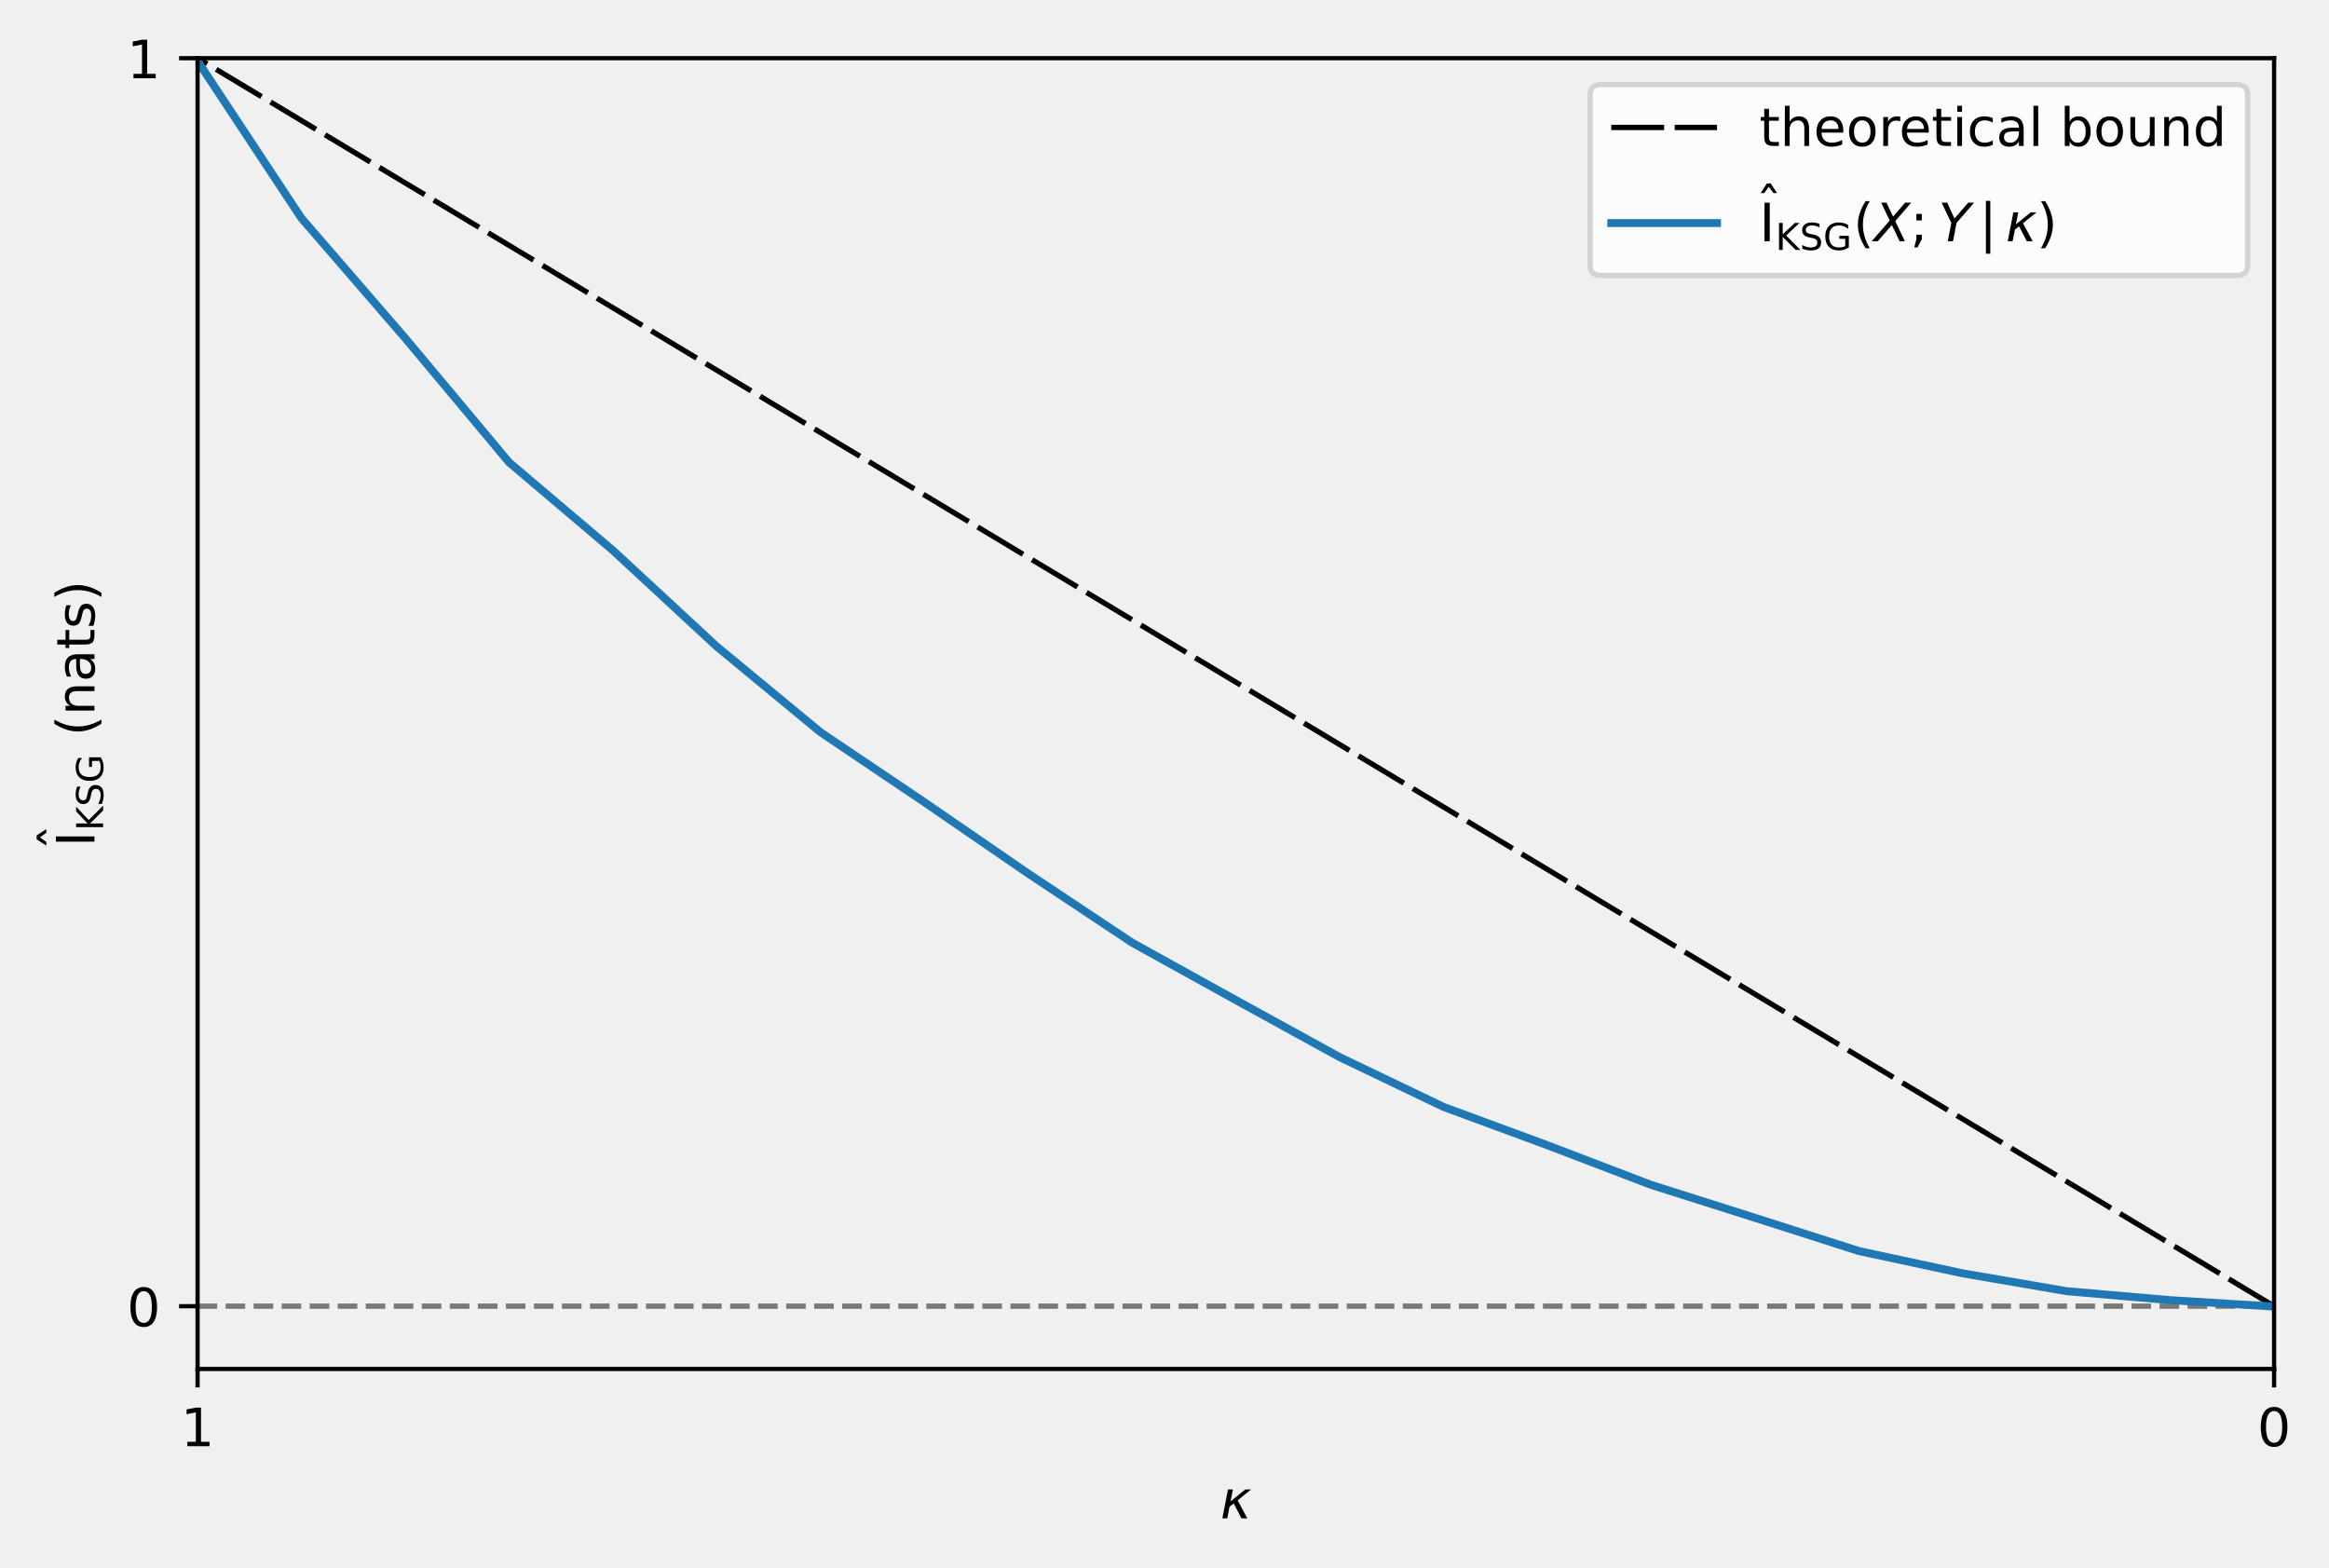
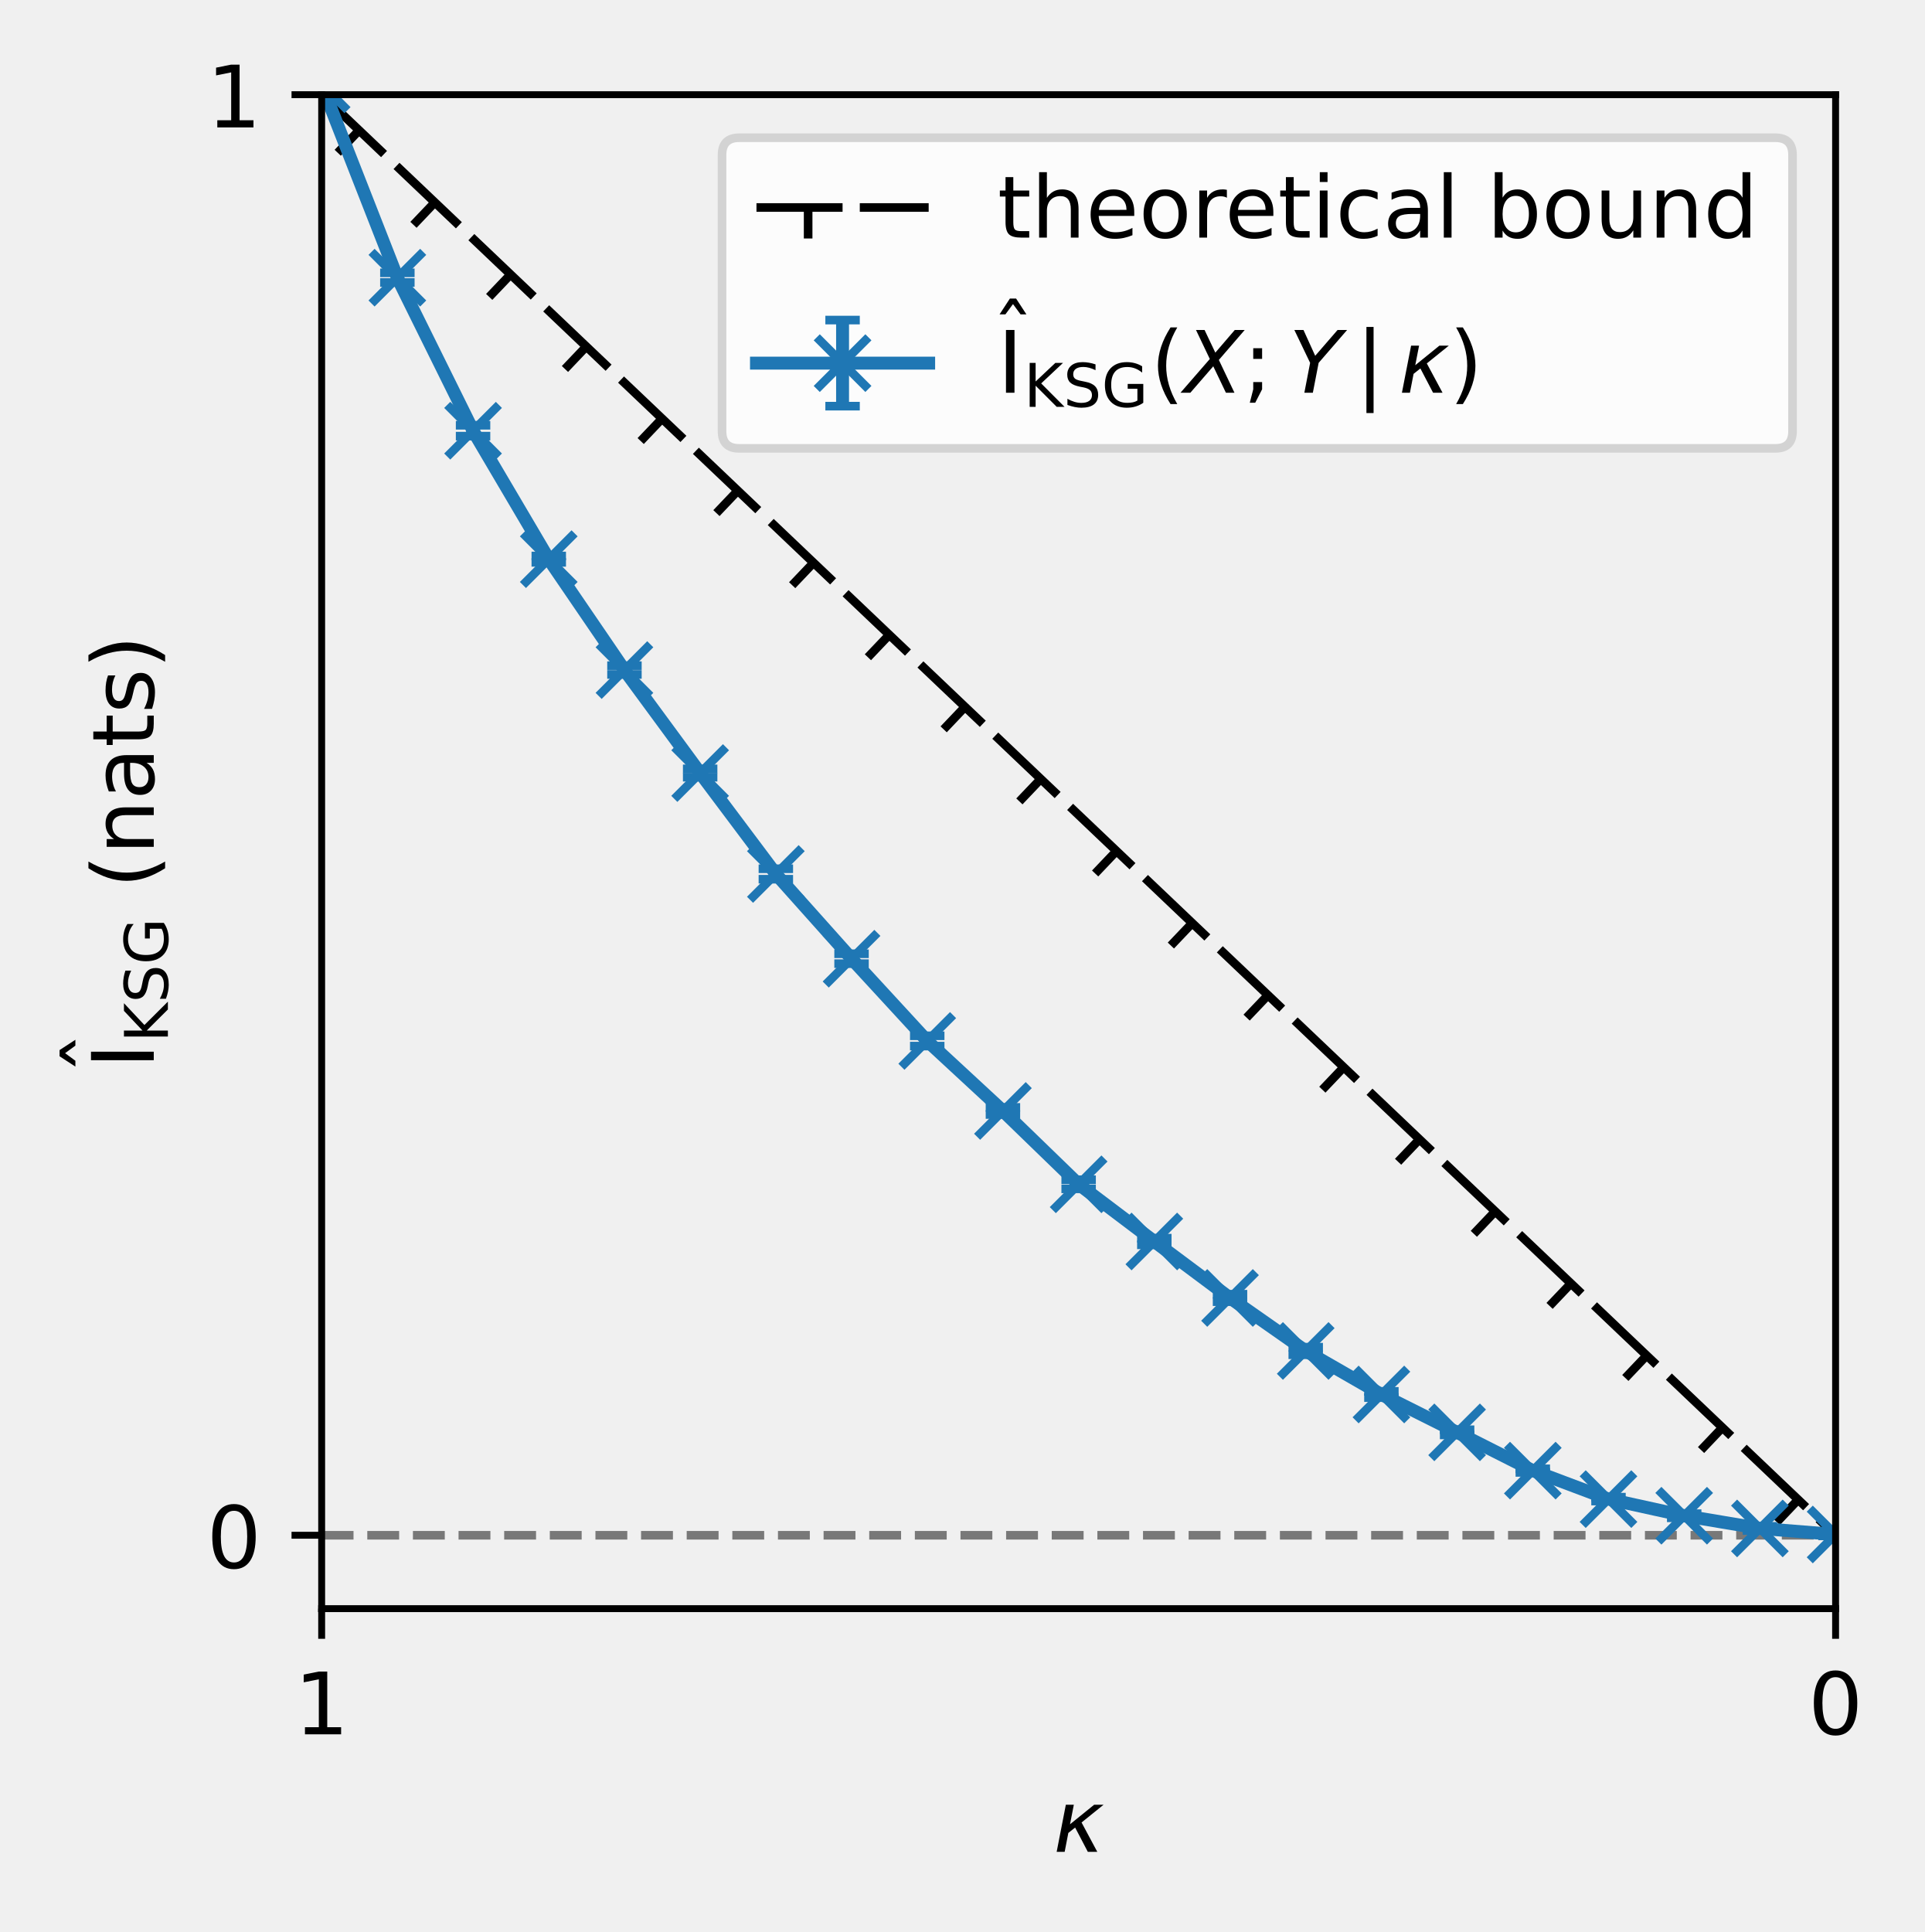
- <svg xmlns="http://www.w3.org/2000/svg" xmlns:xlink="http://www.w3.org/1999/xlink" width="440.4pt" height="296.4pt" viewBox="0 0 440.4 296.4" version="1.1">
+ <svg xmlns="http://www.w3.org/2000/svg" xmlns:xlink="http://www.w3.org/1999/xlink" width="223.588pt" height="224.4pt" viewBox="0 0 223.588 224.4" version="1.1">
  <defs>
    <style type="text/css">*{stroke-linejoin: round; stroke-linecap: butt}</style>
  </defs>
  <g id="figure_1">
    <g id="patch_1">
-       <path d="M 0 296.4  L 440.4 296.4  L 440.4 0  L 0 0  L 0 296.4  z " style="fill: none" />
+       <path d="M 0 224.4  L 223.588 224.4  L 223.588 0  L 0 0  L 0 224.4  z " style="fill: none" />
    </g>
    <g id="axes_1">
      <g id="patch_2">
-         <path d="M 37.362 258.843  L 430.018 258.843  L 430.018 10.999  L 37.362 10.999  L 37.362 258.843  z " style="fill: none" />
+         <path d="M 37.362 186.843  L 213.207 186.843  L 213.207 10.999  L 37.362 10.999  L 37.362 186.843  z " style="fill: none" />
      </g>
      <g id="matplotlib.axis_1">
        <g id="xtick_1">
          <g id="line2d_1">
            <defs>
-               <path id="m4b35106833" d="M 0 0  L 0 3.5  " style="stroke: #000000; stroke-width: 0.8" />
+               <path id="mab0e63b0ef" d="M 0 0  L 0 3.5  " style="stroke: #000000; stroke-width: 0.8" />
            </defs>
            <g>
-               <use xlink:href="#m4b35106833" x="430.018" y="258.843" style="stroke: #000000; stroke-width: 0.8" />
+               <use xlink:href="#mab0e63b0ef" x="37.362" y="186.843" style="stroke: #000000; stroke-width: 0.8" />
            </g>
          </g>
          <g id="text_1">
-             <g transform="translate(426.837 273.4417) scale(0.1 -0.1)">
+             <g transform="translate(34.18125 201.4417) scale(0.1 -0.1)">
+               <defs>
+                 <path id="DejaVuSans-31" d="M 794 531  L 1825 531  L 1825 4091  L 703 3866  L 703 4441  L 1819 4666  L 2450 4666  L 2450 531  L 3481 531  L 3481 0  L 794 0  L 794 531  z " transform="scale(0.015625)" />
+               </defs>
+               <use xlink:href="#DejaVuSans-31" />
+             </g>
+           </g>
+         </g>
+         <g id="xtick_2">
+           <g id="line2d_2">
+             <g>
+               <use xlink:href="#mab0e63b0ef" x="213.207" y="186.843" style="stroke: #000000; stroke-width: 0.8" />
+             </g>
+           </g>
+           <g id="text_2">
+             <g transform="translate(210.0253 201.4417) scale(0.1 -0.1)">
              <defs>
                <path id="DejaVuSans-30" d="M 2034 4250  Q 1547 4250 1301 3770  Q 1056 3291 1056 2328  Q 1056 1369 1301 889  Q 1547 409 2034 409  Q 2525 409 2770 889  Q 3016 1369 3016 2328  Q 3016 3291 2770 3770  Q 2525 4250 2034 4250  z M 2034 4750  Q 2819 4750 3233 4129  Q 3647 3509 3647 2328  Q 3647 1150 3233 529  Q 2819 -91 2034 -91  Q 1250 -91 836 529  Q 422 1150 422 2328  Q 422 3509 836 4129  Q 1250 4750 2034 4750  z " transform="scale(0.015625)" />
              </defs>
              <use xlink:href="#DejaVuSans-30" />
            </g>
          </g>
        </g>
-         <g id="xtick_2">
-           <g id="line2d_2">
-             <g>
-               <use xlink:href="#m4b35106833" x="37.362" y="258.843" style="stroke: #000000; stroke-width: 0.8" />
-             </g>
-           </g>
-           <g id="text_2">
-             <g transform="translate(34.18125 273.4417) scale(0.1 -0.1)">
-               <defs>
-                 <path id="DejaVuSans-31" d="M 794 531  L 1825 531  L 1825 4091  L 703 3866  L 703 4441  L 1819 4666  L 2450 4666  L 2450 531  L 3481 531  L 3481 0  L 794 0  L 794 531  z " transform="scale(0.015625)" />
-               </defs>
-               <use xlink:href="#DejaVuSans-31" />
-             </g>
-           </g>
-         </g>
        <g id="text_3">
-           <g transform="translate(230.7404 287.1198) scale(0.1 -0.1)">
+           <g transform="translate(122.3345 215.1198) scale(0.1 -0.1)">
            <defs>
              <path id="DejaVuSans-Oblique-3ba" d="M 938 3500  L 1531 3500  L 1247 2047  L 3041 3500  L 3741 3500  L 2106 2181  L 3275 0  L 2572 0  L 1628 1806  L 1122 1403  L 850 0  L 256 0  L 938 3500  z " transform="scale(0.015625)" />
            </defs>
            <use xlink:href="#DejaVuSans-Oblique-3ba" transform="translate(0 0.3125)" />
          </g>
        </g>
      </g>
      <g id="matplotlib.axis_2">
        <g id="ytick_1">
          <g id="line2d_3">
            <defs>
-               <path id="mc353b135b5" d="M 0 0  L -3.5 0  " style="stroke: #000000; stroke-width: 0.8" />
+               <path id="m876c4b6054" d="M 0 0  L -3.5 0  " style="stroke: #000000; stroke-width: 0.8" />
            </defs>
            <g>
-               <use xlink:href="#mc353b135b5" x="37.362" y="246.973" style="stroke: #000000; stroke-width: 0.8" />
+               <use xlink:href="#m876c4b6054" x="37.362" y="178.319" style="stroke: #000000; stroke-width: 0.8" />
            </g>
          </g>
          <g id="text_4">
-             <g transform="translate(24 250.7718) scale(0.1 -0.1)">
+             <g transform="translate(24 182.1184) scale(0.1 -0.1)">
              <use xlink:href="#DejaVuSans-30" />
            </g>
          </g>
        </g>
        <g id="ytick_2">
          <g id="line2d_4">
            <g>
-               <use xlink:href="#mc353b135b5" x="37.362" y="10.999" style="stroke: #000000; stroke-width: 0.8" />
+               <use xlink:href="#m876c4b6054" x="37.362" y="10.999" style="stroke: #000000; stroke-width: 0.8" />
            </g>
          </g>
          <g id="text_5">
            <g transform="translate(24 14.79844) scale(0.1 -0.1)">
              <use xlink:href="#DejaVuSans-31" />
            </g>
          </g>
        </g>
        <g id="text_6">
-           <g transform="translate(17.92031 160.1212) rotate(-90) scale(0.1 -0.1)">
+           <g transform="translate(17.92031 124.1212) rotate(-90) scale(0.1 -0.1)">
            <defs>
              <path id="DejaVuSans-302" d="M -1831 5119  L -1369 5119  L -603 3944  L -1038 3944  L -1600 4709  L -2163 3944  L -2597 3944  L -1831 5119  z M -1600 3584  L -1600 3584  z " transform="scale(0.015625)" />
              <path id="DejaVuSans-49" d="M 628 4666  L 1259 4666  L 1259 0  L 628 0  L 628 4666  z " transform="scale(0.015625)" />
              <path id="DejaVuSans-4b" d="M 628 4666  L 1259 4666  L 1259 2694  L 3353 4666  L 4166 4666  L 1850 2491  L 4331 0  L 3500 0  L 1259 2247  L 1259 0  L 628 0  L 628 4666  z " transform="scale(0.015625)" />
              <path id="DejaVuSans-53" d="M 3425 4513  L 3425 3897  Q 3066 4069 2747 4153  Q 2428 4238 2131 4238  Q 1616 4238 1336 4038  Q 1056 3838 1056 3469  Q 1056 3159 1242 3001  Q 1428 2844 1947 2747  L 2328 2669  Q 3034 2534 3370 2195  Q 3706 1856 3706 1288  Q 3706 609 3251 259  Q 2797 -91 1919 -91  Q 1588 -91 1214 -16  Q 841 59 441 206  L 441 856  Q 825 641 1194 531  Q 1563 422 1919 422  Q 2459 422 2753 634  Q 3047 847 3047 1241  Q 3047 1584 2836 1778  Q 2625 1972 2144 2069  L 1759 2144  Q 1053 2284 737 2584  Q 422 2884 422 3419  Q 422 4038 858 4394  Q 1294 4750 2059 4750  Q 2388 4750 2728 4690  Q 3069 4631 3425 4513  z " transform="scale(0.015625)" />
              <path id="DejaVuSans-47" d="M 3809 666  L 3809 1919  L 2778 1919  L 2778 2438  L 4434 2438  L 4434 434  Q 4069 175 3628 42  Q 3188 -91 2688 -91  Q 1594 -91 976 548  Q 359 1188 359 2328  Q 359 3472 976 4111  Q 1594 4750 2688 4750  Q 3144 4750 3555 4637  Q 3966 4525 4313 4306  L 4313 3634  Q 3963 3931 3569 4081  Q 3175 4231 2741 4231  Q 1884 4231 1454 3753  Q 1025 3275 1025 2328  Q 1025 1384 1454 906  Q 1884 428 2741 428  Q 3075 428 3337 486  Q 3600 544 3809 666  z " transform="scale(0.015625)" />
              <path id="DejaVuSans-20" transform="scale(0.015625)" />
              <path id="DejaVuSans-28" d="M 1984 4856  Q 1566 4138 1362 3434  Q 1159 2731 1159 2009  Q 1159 1288 1364 580  Q 1569 -128 1984 -844  L 1484 -844  Q 1016 -109 783 600  Q 550 1309 550 2009  Q 550 2706 781 3412  Q 1013 4119 1484 4856  L 1984 4856  z " transform="scale(0.015625)" />
              <path id="DejaVuSans-6e" d="M 3513 2113  L 3513 0  L 2938 0  L 2938 2094  Q 2938 2591 2744 2837  Q 2550 3084 2163 3084  Q 1697 3084 1428 2787  Q 1159 2491 1159 1978  L 1159 0  L 581 0  L 581 3500  L 1159 3500  L 1159 2956  Q 1366 3272 1645 3428  Q 1925 3584 2291 3584  Q 2894 3584 3203 3211  Q 3513 2838 3513 2113  z " transform="scale(0.015625)" />
              <path id="DejaVuSans-61" d="M 2194 1759  Q 1497 1759 1228 1600  Q 959 1441 959 1056  Q 959 750 1161 570  Q 1363 391 1709 391  Q 2188 391 2477 730  Q 2766 1069 2766 1631  L 2766 1759  L 2194 1759  z M 3341 1997  L 3341 0  L 2766 0  L 2766 531  Q 2569 213 2275 61  Q 1981 -91 1556 -91  Q 1019 -91 701 211  Q 384 513 384 1019  Q 384 1609 779 1909  Q 1175 2209 1959 2209  L 2766 2209  L 2766 2266  Q 2766 2663 2505 2880  Q 2244 3097 1772 3097  Q 1472 3097 1187 3025  Q 903 2953 641 2809  L 641 3341  Q 956 3463 1253 3523  Q 1550 3584 1831 3584  Q 2591 3584 2966 3190  Q 3341 2797 3341 1997  z " transform="scale(0.015625)" />
              <path id="DejaVuSans-74" d="M 1172 4494  L 1172 3500  L 2356 3500  L 2356 3053  L 1172 3053  L 1172 1153  Q 1172 725 1289 603  Q 1406 481 1766 481  L 2356 481  L 2356 0  L 1766 0  Q 1100 0 847 248  Q 594 497 594 1153  L 594 3053  L 172 3053  L 172 3500  L 594 3500  L 594 4494  L 1172 4494  z " transform="scale(0.015625)" />
              <path id="DejaVuSans-73" d="M 2834 3397  L 2834 2853  Q 2591 2978 2328 3040  Q 2066 3103 1784 3103  Q 1356 3103 1142 2972  Q 928 2841 928 2578  Q 928 2378 1081 2264  Q 1234 2150 1697 2047  L 1894 2003  Q 2506 1872 2764 1633  Q 3022 1394 3022 966  Q 3022 478 2636 193  Q 2250 -91 1575 -91  Q 1294 -91 989 -36  Q 684 19 347 128  L 347 722  Q 666 556 975 473  Q 1284 391 1588 391  Q 1994 391 2212 530  Q 2431 669 2431 922  Q 2431 1156 2273 1281  Q 2116 1406 1581 1522  L 1381 1569  Q 847 1681 609 1914  Q 372 2147 372 2553  Q 372 3047 722 3315  Q 1072 3584 1716 3584  Q 2034 3584 2315 3537  Q 2597 3491 2834 3397  z " transform="scale(0.015625)" />
              <path id="DejaVuSans-29" d="M 513 4856  L 1013 4856  Q 1481 4119 1714 3412  Q 1947 2706 1947 2009  Q 1947 1309 1714 600  Q 1481 -109 1013 -844  L 513 -844  Q 928 -128 1133 580  Q 1338 1288 1338 2009  Q 1338 2731 1133 3434  Q 928 4138 513 4856  z " transform="scale(0.015625)" />
            </defs>
            <use xlink:href="#DejaVuSans-302" transform="translate(42.95117 30.01562)" />
            <use xlink:href="#DejaVuSans-49" transform="translate(0 0.609375)" />
            <use xlink:href="#DejaVuSans-4b" transform="translate(30.44922 -15.79688) scale(0.7)" />
            <use xlink:href="#DejaVuSans-53" transform="translate(76.35254 -15.79688) scale(0.7)" />
            <use xlink:href="#DejaVuSans-47" transform="translate(120.7861 -15.79688) scale(0.7)" />
            <use xlink:href="#DejaVuSans-20" transform="translate(177.7637 0.609375)" />
            <use xlink:href="#DejaVuSans-28" transform="translate(209.5508 0.609375)" />
            <use xlink:href="#DejaVuSans-6e" transform="translate(248.5645 0.609375)" />
            <use xlink:href="#DejaVuSans-61" transform="translate(311.9434 0.609375)" />
            <use xlink:href="#DejaVuSans-74" transform="translate(373.2227 0.609375)" />
            <use xlink:href="#DejaVuSans-73" transform="translate(412.4316 0.609375)" />
            <use xlink:href="#DejaVuSans-29" transform="translate(464.5312 0.609375)" />
          </g>
        </g>
      </g>
      <g id="line2d_5">
-         <path d="M 430.018 246.973  L 37.362 10.999  " clip-path="url(#p7d4e5f66c0)" style="fill: none; stroke-dasharray: 10,2; stroke-dashoffset: 0; stroke: #000000" />
+         <path d="M 41.709 15.135  L 39.228 17.743  M 50.507 23.506  L 48.025 26.114  M 59.304 31.877  L 56.822 34.485  M 68.101 40.248  L 65.62 42.856  M 76.899 48.619  L 74.417 51.227  M 85.696 56.99  L 83.215 59.598  M 94.494 65.361  L 92.012 67.969  M 103.291 73.732  L 100.809 76.34  M 112.088 82.103  L 109.607 84.711  M 120.886 90.474  L 118.404 93.082  M 129.683 98.845  L 127.202 101.453  M 138.481 107.216  L 135.999 109.824  M 147.278 115.587  L 144.796 118.195  M 156.075 123.957  L 153.594 126.566  M 164.873 132.328  L 162.391 134.936  M 173.67 140.699  L 171.189 143.307  M 182.468 149.07  L 179.986 151.678  M 191.265 157.441  L 188.783 160.049  M 200.062 165.812  L 197.581 168.42  M 208.86 174.183  L 206.378 176.791  " clip-path="url(#p01881505f5)" style="fill: none; stroke-dasharray: 10,2; stroke-dashoffset: 0; stroke: #000000" />
+         <path d="M 37.362 10.999  L 213.207 178.319  " clip-path="url(#p01881505f5)" style="fill: none; stroke-dasharray: 10,2; stroke-dashoffset: 0; stroke: #000000" />
      </g>
      <g id="line2d_6">
-         <path d="M 37.362 246.973  L 430.018 246.973  " clip-path="url(#p7d4e5f66c0)" style="fill: none; stroke-dasharray: 3.7,1.6; stroke-dashoffset: 0; stroke: #000000; stroke-opacity: 0.5" />
+         <path d="M 37.362 178.319  L 213.207 178.319  " clip-path="url(#p01881505f5)" style="fill: none; stroke-dasharray: 3.7,1.6; stroke-dashoffset: 0; stroke: #000000; stroke-opacity: 0.5" />
+       </g>
+       <g id="LineCollection_1">
+         <path d="M 213.207 178.39  L 213.207 178.065  " clip-path="url(#p01881505f5)" style="fill: none; stroke: #1f77b4; stroke-width: 1.5" />
+         <path d="M 204.414 177.768  L 204.414 177.283  " clip-path="url(#p01881505f5)" style="fill: none; stroke: #1f77b4; stroke-width: 1.5" />
+         <path d="M 195.622 176.29  L 195.622 175.813  " clip-path="url(#p01881505f5)" style="fill: none; stroke: #1f77b4; stroke-width: 1.5" />
+         <path d="M 186.83 174.346  L 186.83 173.892  " clip-path="url(#p01881505f5)" style="fill: none; stroke: #1f77b4; stroke-width: 1.5" />
+         <path d="M 178.038 171.022  L 178.038 170.6  " clip-path="url(#p01881505f5)" style="fill: none; stroke: #1f77b4; stroke-width: 1.5" />
+         <path d="M 169.246 166.665  L 169.246 166.066  " clip-path="url(#p01881505f5)" style="fill: none; stroke: #1f77b4; stroke-width: 1.5" />
+         <path d="M 160.453 162.331  L 160.453 161.605  " clip-path="url(#p01881505f5)" style="fill: none; stroke: #1f77b4; stroke-width: 1.5" />
+         <path d="M 151.661 157.352  L 151.661 156.472  " clip-path="url(#p01881505f5)" style="fill: none; stroke: #1f77b4; stroke-width: 1.5" />
+         <path d="M 142.869 151.191  L 142.869 150.32  " clip-path="url(#p01881505f5)" style="fill: none; stroke: #1f77b4; stroke-width: 1.5" />
+         <path d="M 134.077 144.583  L 134.077 143.812  " clip-path="url(#p01881505f5)" style="fill: none; stroke: #1f77b4; stroke-width: 1.5" />
+         <path d="M 125.285 138.086  L 125.285 137.025  " clip-path="url(#p01881505f5)" style="fill: none; stroke: #1f77b4; stroke-width: 1.5" />
+         <path d="M 116.492 129.447  L 116.492 128.623  " clip-path="url(#p01881505f5)" style="fill: none; stroke: #1f77b4; stroke-width: 1.5" />
+         <path d="M 107.7 121.501  L 107.7 120.305  " clip-path="url(#p01881505f5)" style="fill: none; stroke: #1f77b4; stroke-width: 1.5" />
+         <path d="M 98.908 111.927  L 98.908 110.779  " clip-path="url(#p01881505f5)" style="fill: none; stroke: #1f77b4; stroke-width: 1.5" />
+         <path d="M 90.116 102.119  L 90.116 100.904  " clip-path="url(#p01881505f5)" style="fill: none; stroke: #1f77b4; stroke-width: 1.5" />
+         <path d="M 81.324 90.27  L 81.324 89.305  " clip-path="url(#p01881505f5)" style="fill: none; stroke: #1f77b4; stroke-width: 1.5" />
+         <path d="M 72.531 78.341  L 72.531 77.315  " clip-path="url(#p01881505f5)" style="fill: none; stroke: #1f77b4; stroke-width: 1.5" />
+         <path d="M 63.739 65.316  L 63.739 64.577  " clip-path="url(#p01881505f5)" style="fill: none; stroke: #1f77b4; stroke-width: 1.5" />
+         <path d="M 54.947 50.659  L 54.947 49.397  " clip-path="url(#p01881505f5)" style="fill: none; stroke: #1f77b4; stroke-width: 1.5" />
+         <path d="M 46.155 32.814  L 46.155 31.691  " clip-path="url(#p01881505f5)" style="fill: none; stroke: #1f77b4; stroke-width: 1.5" />
+         <path d="M 37.362 10.268  L 37.362 9.326  " clip-path="url(#p01881505f5)" style="fill: none; stroke: #1f77b4; stroke-width: 1.5" />
      </g>
      <g id="line2d_7">
-         <path d="M 430.018 247.041  L 410.385 245.835  L 390.753 244.13  L 371.12 240.76  L 351.487 236.543  L 331.854 230.264  L 312.222 224.04  L 292.589 216.537  L 272.956 209.293  L 253.323 199.883  L 233.69 189.096  L 214.058 178.226  L 194.425 165.169  L 174.792 151.675  L 155.159 138.451  L 135.526 122.238  L 115.894 104.065  L 96.261 87.418  L 76.628 63.943  L 56.995 41.249  L 37.362 11.54  " clip-path="url(#p7d4e5f66c0)" style="fill: none; stroke: #1f77b4; stroke-width: 1.5; stroke-linecap: square" />
+         <defs>
+           <path id="m5b08cec1fa" d="M 2 0  L -2 -0  " style="stroke: #1f77b4" />
+         </defs>
+         <g clip-path="url(#p01881505f5)">
+           <use xlink:href="#m5b08cec1fa" x="213.207" y="178.39" style="fill: #1f77b4; stroke: #1f77b4" />
+           <use xlink:href="#m5b08cec1fa" x="204.414" y="177.768" style="fill: #1f77b4; stroke: #1f77b4" />
+           <use xlink:href="#m5b08cec1fa" x="195.622" y="176.29" style="fill: #1f77b4; stroke: #1f77b4" />
+           <use xlink:href="#m5b08cec1fa" x="186.83" y="174.346" style="fill: #1f77b4; stroke: #1f77b4" />
+           <use xlink:href="#m5b08cec1fa" x="178.038" y="171.022" style="fill: #1f77b4; stroke: #1f77b4" />
+           <use xlink:href="#m5b08cec1fa" x="169.246" y="166.665" style="fill: #1f77b4; stroke: #1f77b4" />
+           <use xlink:href="#m5b08cec1fa" x="160.453" y="162.331" style="fill: #1f77b4; stroke: #1f77b4" />
+           <use xlink:href="#m5b08cec1fa" x="151.661" y="157.352" style="fill: #1f77b4; stroke: #1f77b4" />
+           <use xlink:href="#m5b08cec1fa" x="142.869" y="151.191" style="fill: #1f77b4; stroke: #1f77b4" />
+           <use xlink:href="#m5b08cec1fa" x="134.077" y="144.583" style="fill: #1f77b4; stroke: #1f77b4" />
+           <use xlink:href="#m5b08cec1fa" x="125.285" y="138.086" style="fill: #1f77b4; stroke: #1f77b4" />
+           <use xlink:href="#m5b08cec1fa" x="116.492" y="129.447" style="fill: #1f77b4; stroke: #1f77b4" />
+           <use xlink:href="#m5b08cec1fa" x="107.7" y="121.501" style="fill: #1f77b4; stroke: #1f77b4" />
+           <use xlink:href="#m5b08cec1fa" x="98.908" y="111.927" style="fill: #1f77b4; stroke: #1f77b4" />
+           <use xlink:href="#m5b08cec1fa" x="90.116" y="102.119" style="fill: #1f77b4; stroke: #1f77b4" />
+           <use xlink:href="#m5b08cec1fa" x="81.324" y="90.27" style="fill: #1f77b4; stroke: #1f77b4" />
+           <use xlink:href="#m5b08cec1fa" x="72.531" y="78.341" style="fill: #1f77b4; stroke: #1f77b4" />
+           <use xlink:href="#m5b08cec1fa" x="63.739" y="65.316" style="fill: #1f77b4; stroke: #1f77b4" />
+           <use xlink:href="#m5b08cec1fa" x="54.947" y="50.659" style="fill: #1f77b4; stroke: #1f77b4" />
+           <use xlink:href="#m5b08cec1fa" x="46.155" y="32.814" style="fill: #1f77b4; stroke: #1f77b4" />
+           <use xlink:href="#m5b08cec1fa" x="37.362" y="10.268" style="fill: #1f77b4; stroke: #1f77b4" />
+         </g>
+       </g>
+       <g id="line2d_8">
+         <g clip-path="url(#p01881505f5)">
+           <use xlink:href="#m5b08cec1fa" x="213.207" y="178.065" style="fill: #1f77b4; stroke: #1f77b4" />
+           <use xlink:href="#m5b08cec1fa" x="204.414" y="177.283" style="fill: #1f77b4; stroke: #1f77b4" />
+           <use xlink:href="#m5b08cec1fa" x="195.622" y="175.813" style="fill: #1f77b4; stroke: #1f77b4" />
+           <use xlink:href="#m5b08cec1fa" x="186.83" y="173.892" style="fill: #1f77b4; stroke: #1f77b4" />
+           <use xlink:href="#m5b08cec1fa" x="178.038" y="170.6" style="fill: #1f77b4; stroke: #1f77b4" />
+           <use xlink:href="#m5b08cec1fa" x="169.246" y="166.066" style="fill: #1f77b4; stroke: #1f77b4" />
+           <use xlink:href="#m5b08cec1fa" x="160.453" y="161.605" style="fill: #1f77b4; stroke: #1f77b4" />
+           <use xlink:href="#m5b08cec1fa" x="151.661" y="156.472" style="fill: #1f77b4; stroke: #1f77b4" />
+           <use xlink:href="#m5b08cec1fa" x="142.869" y="150.32" style="fill: #1f77b4; stroke: #1f77b4" />
+           <use xlink:href="#m5b08cec1fa" x="134.077" y="143.812" style="fill: #1f77b4; stroke: #1f77b4" />
+           <use xlink:href="#m5b08cec1fa" x="125.285" y="137.025" style="fill: #1f77b4; stroke: #1f77b4" />
+           <use xlink:href="#m5b08cec1fa" x="116.492" y="128.623" style="fill: #1f77b4; stroke: #1f77b4" />
+           <use xlink:href="#m5b08cec1fa" x="107.7" y="120.305" style="fill: #1f77b4; stroke: #1f77b4" />
+           <use xlink:href="#m5b08cec1fa" x="98.908" y="110.779" style="fill: #1f77b4; stroke: #1f77b4" />
+           <use xlink:href="#m5b08cec1fa" x="90.116" y="100.904" style="fill: #1f77b4; stroke: #1f77b4" />
+           <use xlink:href="#m5b08cec1fa" x="81.324" y="89.305" style="fill: #1f77b4; stroke: #1f77b4" />
+           <use xlink:href="#m5b08cec1fa" x="72.531" y="77.315" style="fill: #1f77b4; stroke: #1f77b4" />
+           <use xlink:href="#m5b08cec1fa" x="63.739" y="64.577" style="fill: #1f77b4; stroke: #1f77b4" />
+           <use xlink:href="#m5b08cec1fa" x="54.947" y="49.397" style="fill: #1f77b4; stroke: #1f77b4" />
+           <use xlink:href="#m5b08cec1fa" x="46.155" y="31.691" style="fill: #1f77b4; stroke: #1f77b4" />
+           <use xlink:href="#m5b08cec1fa" x="37.362" y="9.326" style="fill: #1f77b4; stroke: #1f77b4" />
+         </g>
+       </g>
+       <g id="line2d_9">
+         <path d="M 213.207 178.228  L 204.414 177.525  L 195.622 176.051  L 186.83 174.119  L 178.038 170.811  L 169.246 166.366  L 160.453 161.968  L 151.661 156.912  L 142.869 150.756  L 134.077 144.197  L 125.285 137.556  L 116.492 129.035  L 107.7 120.903  L 98.908 111.353  L 90.116 101.511  L 81.324 89.788  L 72.531 77.828  L 63.739 64.946  L 54.947 50.028  L 46.155 32.252  L 37.362 9.797  " clip-path="url(#p01881505f5)" style="fill: none; stroke: #1f77b4; stroke-width: 1.5; stroke-linecap: square" />
+         <defs>
+           <path id="m6a67167563" d="M -3 3  L 3 -3  M -3 -3  L 3 3  " style="stroke: #1f77b4" />
+         </defs>
+         <g clip-path="url(#p01881505f5)">
+           <use xlink:href="#m6a67167563" x="213.207" y="178.228" style="fill: #1f77b4; stroke: #1f77b4" />
+           <use xlink:href="#m6a67167563" x="204.414" y="177.525" style="fill: #1f77b4; stroke: #1f77b4" />
+           <use xlink:href="#m6a67167563" x="195.622" y="176.051" style="fill: #1f77b4; stroke: #1f77b4" />
+           <use xlink:href="#m6a67167563" x="186.83" y="174.119" style="fill: #1f77b4; stroke: #1f77b4" />
+           <use xlink:href="#m6a67167563" x="178.038" y="170.811" style="fill: #1f77b4; stroke: #1f77b4" />
+           <use xlink:href="#m6a67167563" x="169.246" y="166.366" style="fill: #1f77b4; stroke: #1f77b4" />
+           <use xlink:href="#m6a67167563" x="160.453" y="161.968" style="fill: #1f77b4; stroke: #1f77b4" />
+           <use xlink:href="#m6a67167563" x="151.661" y="156.912" style="fill: #1f77b4; stroke: #1f77b4" />
+           <use xlink:href="#m6a67167563" x="142.869" y="150.756" style="fill: #1f77b4; stroke: #1f77b4" />
+           <use xlink:href="#m6a67167563" x="134.077" y="144.197" style="fill: #1f77b4; stroke: #1f77b4" />
+           <use xlink:href="#m6a67167563" x="125.285" y="137.556" style="fill: #1f77b4; stroke: #1f77b4" />
+           <use xlink:href="#m6a67167563" x="116.492" y="129.035" style="fill: #1f77b4; stroke: #1f77b4" />
+           <use xlink:href="#m6a67167563" x="107.7" y="120.903" style="fill: #1f77b4; stroke: #1f77b4" />
+           <use xlink:href="#m6a67167563" x="98.908" y="111.353" style="fill: #1f77b4; stroke: #1f77b4" />
+           <use xlink:href="#m6a67167563" x="90.116" y="101.511" style="fill: #1f77b4; stroke: #1f77b4" />
+           <use xlink:href="#m6a67167563" x="81.324" y="89.788" style="fill: #1f77b4; stroke: #1f77b4" />
+           <use xlink:href="#m6a67167563" x="72.531" y="77.828" style="fill: #1f77b4; stroke: #1f77b4" />
+           <use xlink:href="#m6a67167563" x="63.739" y="64.946" style="fill: #1f77b4; stroke: #1f77b4" />
+           <use xlink:href="#m6a67167563" x="54.947" y="50.028" style="fill: #1f77b4; stroke: #1f77b4" />
+           <use xlink:href="#m6a67167563" x="46.155" y="32.252" style="fill: #1f77b4; stroke: #1f77b4" />
+           <use xlink:href="#m6a67167563" x="37.362" y="9.797" style="fill: #1f77b4; stroke: #1f77b4" />
+         </g>
      </g>
      <g id="patch_3">
-         <path d="M 37.362 258.843  L 37.362 10.999  " style="fill: none; stroke: #000000; stroke-width: 0.8; stroke-linejoin: miter; stroke-linecap: square" />
+         <path d="M 37.362 186.843  L 37.362 10.999  " style="fill: none; stroke: #000000; stroke-width: 0.8; stroke-linejoin: miter; stroke-linecap: square" />
      </g>
      <g id="patch_4">
-         <path d="M 430.018 258.843  L 430.018 10.999  " style="fill: none; stroke: #000000; stroke-width: 0.8; stroke-linejoin: miter; stroke-linecap: square" />
+         <path d="M 213.207 186.843  L 213.207 10.999  " style="fill: none; stroke: #000000; stroke-width: 0.8; stroke-linejoin: miter; stroke-linecap: square" />
      </g>
      <g id="patch_5">
-         <path d="M 37.362 258.843  L 430.018 258.843  " style="fill: none; stroke: #000000; stroke-width: 0.8; stroke-linejoin: miter; stroke-linecap: square" />
+         <path d="M 37.362 186.843  L 213.207 186.843  " style="fill: none; stroke: #000000; stroke-width: 0.8; stroke-linejoin: miter; stroke-linecap: square" />
      </g>
      <g id="patch_6">
-         <path d="M 37.362 10.999  L 430.018 10.999  " style="fill: none; stroke: #000000; stroke-width: 0.8; stroke-linejoin: miter; stroke-linecap: square" />
+         <path d="M 37.362 10.999  L 213.207 10.999  " style="fill: none; stroke: #000000; stroke-width: 0.8; stroke-linejoin: miter; stroke-linecap: square" />
      </g>
      <g id="legend_1">
        <g id="patch_7">
-           <path d="M 302.678 52.077  L 423.018 52.077  Q 425.018 52.077 425.018 50.077  L 425.018 17.999  Q 425.018 15.999 423.018 15.999  L 302.678 15.999  Q 300.678 15.999 300.678 17.999  L 300.678 50.077  Q 300.678 52.077 302.678 52.077  z " style="fill: #ffffff; opacity: 0.8; stroke: #cccccc; stroke-linejoin: miter" />
-         </g>
-         <g id="line2d_8">
-           <path d="M 304.678 24.098  L 314.678 24.098  L 324.678 24.098  " style="fill: none; stroke-dasharray: 10,2; stroke-dashoffset: 0; stroke: #000000" />
+           <path d="M 85.866 52.077  L 206.207 52.077  Q 208.207 52.077 208.207 50.077  L 208.207 17.999  Q 208.207 15.999 206.207 15.999  L 85.866 15.999  Q 83.866 15.999 83.866 17.999  L 83.866 50.077  Q 83.866 52.077 85.866 52.077  z " style="fill: #ffffff; opacity: 0.8; stroke: #cccccc; stroke-linejoin: miter" />
+         </g>
+         <g id="line2d_10">
+           <path d="M 93.866 24.098  L 93.866 27.698  " style="fill: none; stroke-dasharray: 10,2; stroke-dashoffset: 0; stroke: #000000" />
+           <path d="M 87.866 24.098  L 97.866 24.098  L 107.866 24.098  " style="fill: none; stroke-dasharray: 10,2; stroke-dashoffset: 0; stroke: #000000" />
        </g>
        <g id="text_7">
-           <g transform="translate(332.6776 27.59766) scale(0.1 -0.1)">
+           <g transform="translate(115.8659 27.59766) scale(0.1 -0.1)">
            <defs>
              <path id="DejaVuSans-68" d="M 3513 2113  L 3513 0  L 2938 0  L 2938 2094  Q 2938 2591 2744 2837  Q 2550 3084 2163 3084  Q 1697 3084 1428 2787  Q 1159 2491 1159 1978  L 1159 0  L 581 0  L 581 4863  L 1159 4863  L 1159 2956  Q 1366 3272 1645 3428  Q 1925 3584 2291 3584  Q 2894 3584 3203 3211  Q 3513 2838 3513 2113  z " transform="scale(0.015625)" />
              <path id="DejaVuSans-65" d="M 3597 1894  L 3597 1613  L 953 1613  Q 991 1019 1311 708  Q 1631 397 2203 397  Q 2534 397 2845 478  Q 3156 559 3463 722  L 3463 178  Q 3153 47 2828 -22  Q 2503 -91 2169 -91  Q 1331 -91 842 396  Q 353 884 353 1716  Q 353 2575 817 3079  Q 1281 3584 2069 3584  Q 2775 3584 3186 3129  Q 3597 2675 3597 1894  z M 3022 2063  Q 3016 2534 2758 2815  Q 2500 3097 2075 3097  Q 1594 3097 1305 2825  Q 1016 2553 972 2059  L 3022 2063  z " transform="scale(0.015625)" />
              <path id="DejaVuSans-6f" d="M 1959 3097  Q 1497 3097 1228 2736  Q 959 2375 959 1747  Q 959 1119 1226 758  Q 1494 397 1959 397  Q 2419 397 2687 759  Q 2956 1122 2956 1747  Q 2956 2369 2687 2733  Q 2419 3097 1959 3097  z M 1959 3584  Q 2709 3584 3137 3096  Q 3566 2609 3566 1747  Q 3566 888 3137 398  Q 2709 -91 1959 -91  Q 1206 -91 779 398  Q 353 888 353 1747  Q 353 2609 779 3096  Q 1206 3584 1959 3584  z " transform="scale(0.015625)" />
              <path id="DejaVuSans-72" d="M 2631 2963  Q 2534 3019 2420 3045  Q 2306 3072 2169 3072  Q 1681 3072 1420 2755  Q 1159 2438 1159 1844  L 1159 0  L 581 0  L 581 3500  L 1159 3500  L 1159 2956  Q 1341 3275 1631 3429  Q 1922 3584 2338 3584  Q 2397 3584 2469 3576  Q 2541 3569 2628 3553  L 2631 2963  z " transform="scale(0.015625)" />
              <path id="DejaVuSans-69" d="M 603 3500  L 1178 3500  L 1178 0  L 603 0  L 603 3500  z M 603 4863  L 1178 4863  L 1178 4134  L 603 4134  L 603 4863  z " transform="scale(0.015625)" />
              <path id="DejaVuSans-63" d="M 3122 3366  L 3122 2828  Q 2878 2963 2633 3030  Q 2388 3097 2138 3097  Q 1578 3097 1268 2742  Q 959 2388 959 1747  Q 959 1106 1268 751  Q 1578 397 2138 397  Q 2388 397 2633 464  Q 2878 531 3122 666  L 3122 134  Q 2881 22 2623 -34  Q 2366 -91 2075 -91  Q 1284 -91 818 406  Q 353 903 353 1747  Q 353 2603 823 3093  Q 1294 3584 2113 3584  Q 2378 3584 2631 3529  Q 2884 3475 3122 3366  z " transform="scale(0.015625)" />
              <path id="DejaVuSans-6c" d="M 603 4863  L 1178 4863  L 1178 0  L 603 0  L 603 4863  z " transform="scale(0.015625)" />
              <path id="DejaVuSans-62" d="M 3116 1747  Q 3116 2381 2855 2742  Q 2594 3103 2138 3103  Q 1681 3103 1420 2742  Q 1159 2381 1159 1747  Q 1159 1113 1420 752  Q 1681 391 2138 391  Q 2594 391 2855 752  Q 3116 1113 3116 1747  z M 1159 2969  Q 1341 3281 1617 3432  Q 1894 3584 2278 3584  Q 2916 3584 3314 3078  Q 3713 2572 3713 1747  Q 3713 922 3314 415  Q 2916 -91 2278 -91  Q 1894 -91 1617 61  Q 1341 213 1159 525  L 1159 0  L 581 0  L 581 4863  L 1159 4863  L 1159 2969  z " transform="scale(0.015625)" />
              <path id="DejaVuSans-75" d="M 544 1381  L 544 3500  L 1119 3500  L 1119 1403  Q 1119 906 1312 657  Q 1506 409 1894 409  Q 2359 409 2629 706  Q 2900 1003 2900 1516  L 2900 3500  L 3475 3500  L 3475 0  L 2900 0  L 2900 538  Q 2691 219 2414 64  Q 2138 -91 1772 -91  Q 1169 -91 856 284  Q 544 659 544 1381  z M 1991 3584  L 1991 3584  z " transform="scale(0.015625)" />
              <path id="DejaVuSans-64" d="M 2906 2969  L 2906 4863  L 3481 4863  L 3481 0  L 2906 0  L 2906 525  Q 2725 213 2448 61  Q 2172 -91 1784 -91  Q 1150 -91 751 415  Q 353 922 353 1747  Q 353 2572 751 3078  Q 1150 3584 1784 3584  Q 2172 3584 2448 3432  Q 2725 3281 2906 2969  z M 947 1747  Q 947 1113 1208 752  Q 1469 391 1925 391  Q 2381 391 2643 752  Q 2906 1113 2906 1747  Q 2906 2381 2643 2742  Q 2381 3103 1925 3103  Q 1469 3103 1208 2742  Q 947 2381 947 1747  z " transform="scale(0.015625)" />
            </defs>
            <use xlink:href="#DejaVuSans-74" />
            <use xlink:href="#DejaVuSans-68" transform="translate(39.20898 0)" />
            <use xlink:href="#DejaVuSans-65" transform="translate(102.5879 0)" />
            <use xlink:href="#DejaVuSans-6f" transform="translate(164.1113 0)" />
            <use xlink:href="#DejaVuSans-72" transform="translate(225.293 0)" />
            <use xlink:href="#DejaVuSans-65" transform="translate(264.1562 0)" />
            <use xlink:href="#DejaVuSans-74" transform="translate(325.6797 0)" />
            <use xlink:href="#DejaVuSans-69" transform="translate(364.8887 0)" />
            <use xlink:href="#DejaVuSans-63" transform="translate(392.6719 0)" />
            <use xlink:href="#DejaVuSans-61" transform="translate(447.6523 0)" />
            <use xlink:href="#DejaVuSans-6c" transform="translate(508.9316 0)" />
            <use xlink:href="#DejaVuSans-20" transform="translate(536.7148 0)" />
            <use xlink:href="#DejaVuSans-62" transform="translate(568.502 0)" />
            <use xlink:href="#DejaVuSans-6f" transform="translate(631.9785 0)" />
            <use xlink:href="#DejaVuSans-75" transform="translate(693.1602 0)" />
            <use xlink:href="#DejaVuSans-6e" transform="translate(756.5391 0)" />
            <use xlink:href="#DejaVuSans-64" transform="translate(819.918 0)" />
          </g>
        </g>
-         <g id="line2d_9">
-           <path d="M 304.678 42.177  L 314.678 42.177  L 324.678 42.177  " style="fill: none; stroke: #1f77b4; stroke-width: 1.5; stroke-linecap: square" />
+         <g id="LineCollection_2">
+           <path d="M 97.866 47.177  L 97.866 37.177  " style="fill: none; stroke: #1f77b4; stroke-width: 1.5" />
+         </g>
+         <g id="line2d_11">
+           <g>
+             <use xlink:href="#m5b08cec1fa" x="97.866" y="47.177" style="fill: #1f77b4; stroke: #1f77b4" />
+           </g>
+         </g>
+         <g id="line2d_12">
+           <g>
+             <use xlink:href="#m5b08cec1fa" x="97.866" y="37.177" style="fill: #1f77b4; stroke: #1f77b4" />
+           </g>
+         </g>
+         <g id="line2d_13">
+           <path d="M 87.866 42.177  L 107.866 42.177  " style="fill: none; stroke: #1f77b4; stroke-width: 1.5; stroke-linecap: square" />
+         </g>
+         <g id="line2d_14">
+           <g>
+             <use xlink:href="#m6a67167563" x="97.866" y="42.177" style="fill: #1f77b4; stroke: #1f77b4" />
+           </g>
        </g>
        <g id="text_8">
-           <g transform="translate(332.6776 45.67734) scale(0.1 -0.1)">
+           <g transform="translate(115.8659 45.67734) scale(0.1 -0.1)">
            <defs>
              <path id="DejaVuSans-Oblique-58" d="M 878 4666  L 1516 4666  L 2316 2981  L 3763 4666  L 4500 4666  L 2578 2438  L 3738 0  L 3103 0  L 2163 1966  L 459 0  L -275 0  L 1906 2509  L 878 4666  z " transform="scale(0.015625)" />
              <path id="DejaVuSans-3b" d="M 750 3309  L 1409 3309  L 1409 2516  L 750 2516  L 750 3309  z M 750 794  L 1409 794  L 1409 256  L 897 -744  L 494 -744  L 750 256  L 750 794  z " transform="scale(0.015625)" />
              <path id="DejaVuSans-Oblique-59" d="M 403 4666  L 1081 4666  L 1953 2747  L 3616 4666  L 4325 4666  L 2209 2222  L 1778 0  L 1147 0  L 1575 2222  L 403 4666  z " transform="scale(0.015625)" />
              <path id="DejaVuSans-7c" d="M 1344 4891  L 1344 -1509  L 813 -1509  L 813 4891  L 1344 4891  z " transform="scale(0.015625)" />
            </defs>
            <use xlink:href="#DejaVuSans-302" transform="translate(42.95117 30.01562)" />
            <use xlink:href="#DejaVuSans-49" transform="translate(0 0.609375)" />
            <use xlink:href="#DejaVuSans-4b" transform="translate(30.44922 -15.79688) scale(0.7)" />
            <use xlink:href="#DejaVuSans-53" transform="translate(76.35254 -15.79688) scale(0.7)" />
            <use xlink:href="#DejaVuSans-47" transform="translate(120.7861 -15.79688) scale(0.7)" />
            <use xlink:href="#DejaVuSans-28" transform="translate(177.7637 0.609375)" />
            <use xlink:href="#DejaVuSans-Oblique-58" transform="translate(216.7773 0.609375)" />
            <use xlink:href="#DejaVuSans-3b" transform="translate(285.2832 0.609375)" />
            <use xlink:href="#DejaVuSans-Oblique-59" transform="translate(338.457 0.609375)" />
            <use xlink:href="#DejaVuSans-7c" transform="translate(415.7767 0.609375)" />
            <use xlink:href="#DejaVuSans-Oblique-3ba" transform="translate(465.7038 0.609375)" />
            <use xlink:href="#DejaVuSans-29" transform="translate(524.6393 0.609375)" />
          </g>
        </g>
      </g>
    </g>
  </g>
  <defs>
-     <clipPath id="p7d4e5f66c0">
-       <rect x="37.362" y="10.999" width="392.656" height="247.844" />
+     <clipPath id="p01881505f5">
+       <rect x="37.362" y="10.999" width="175.844" height="175.844" />
    </clipPath>
  </defs>
</svg>
